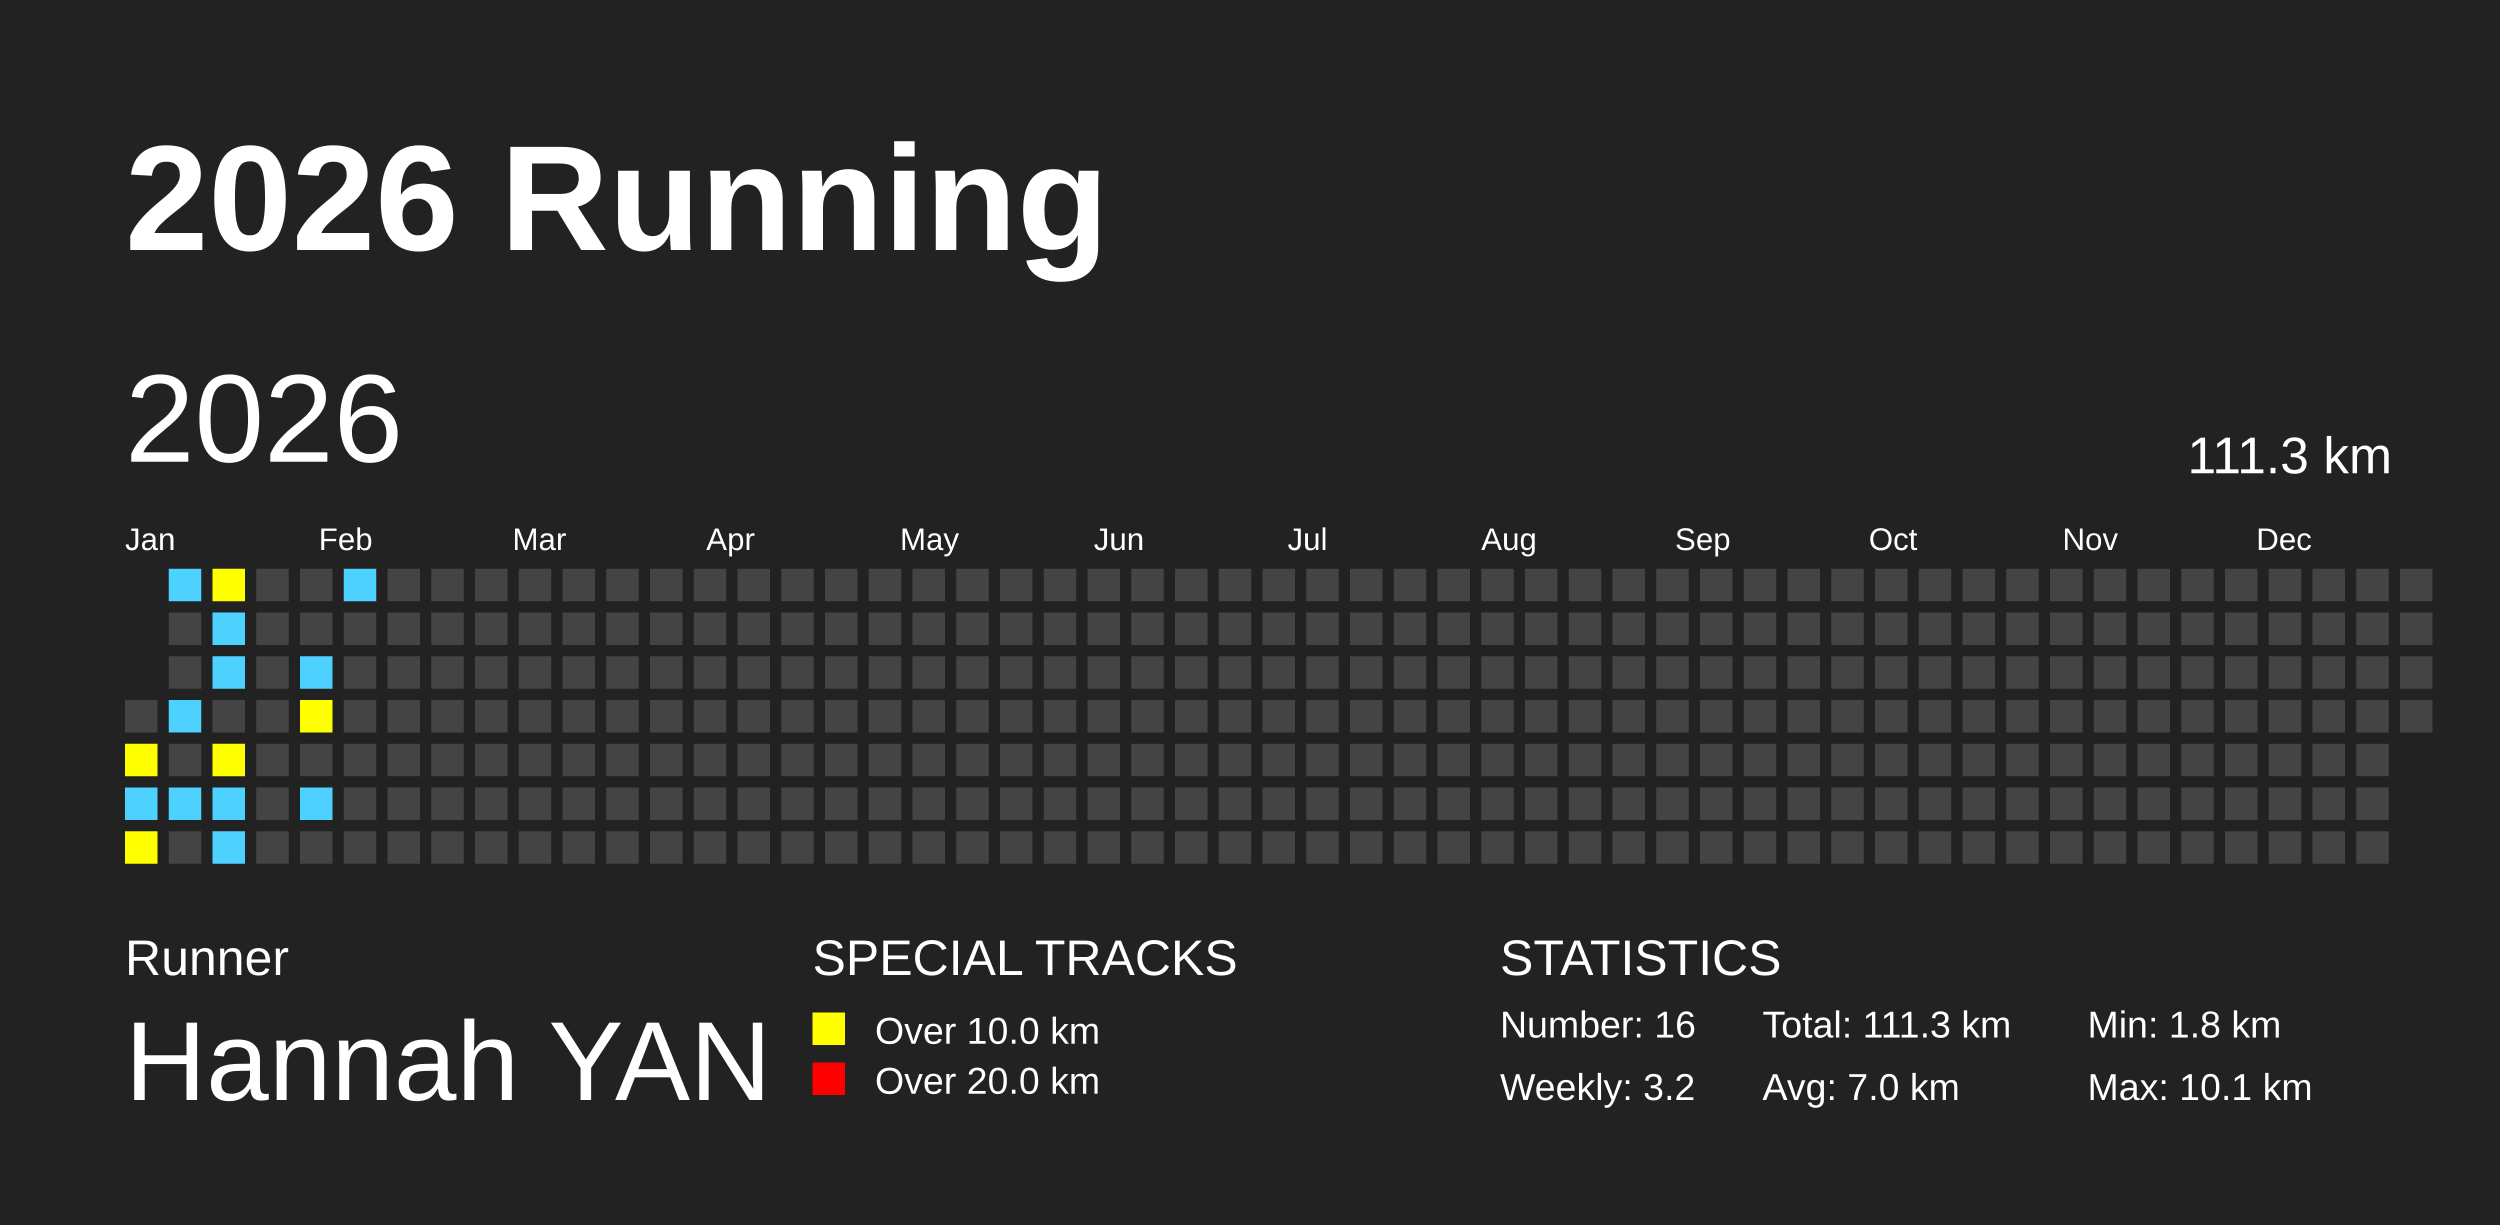
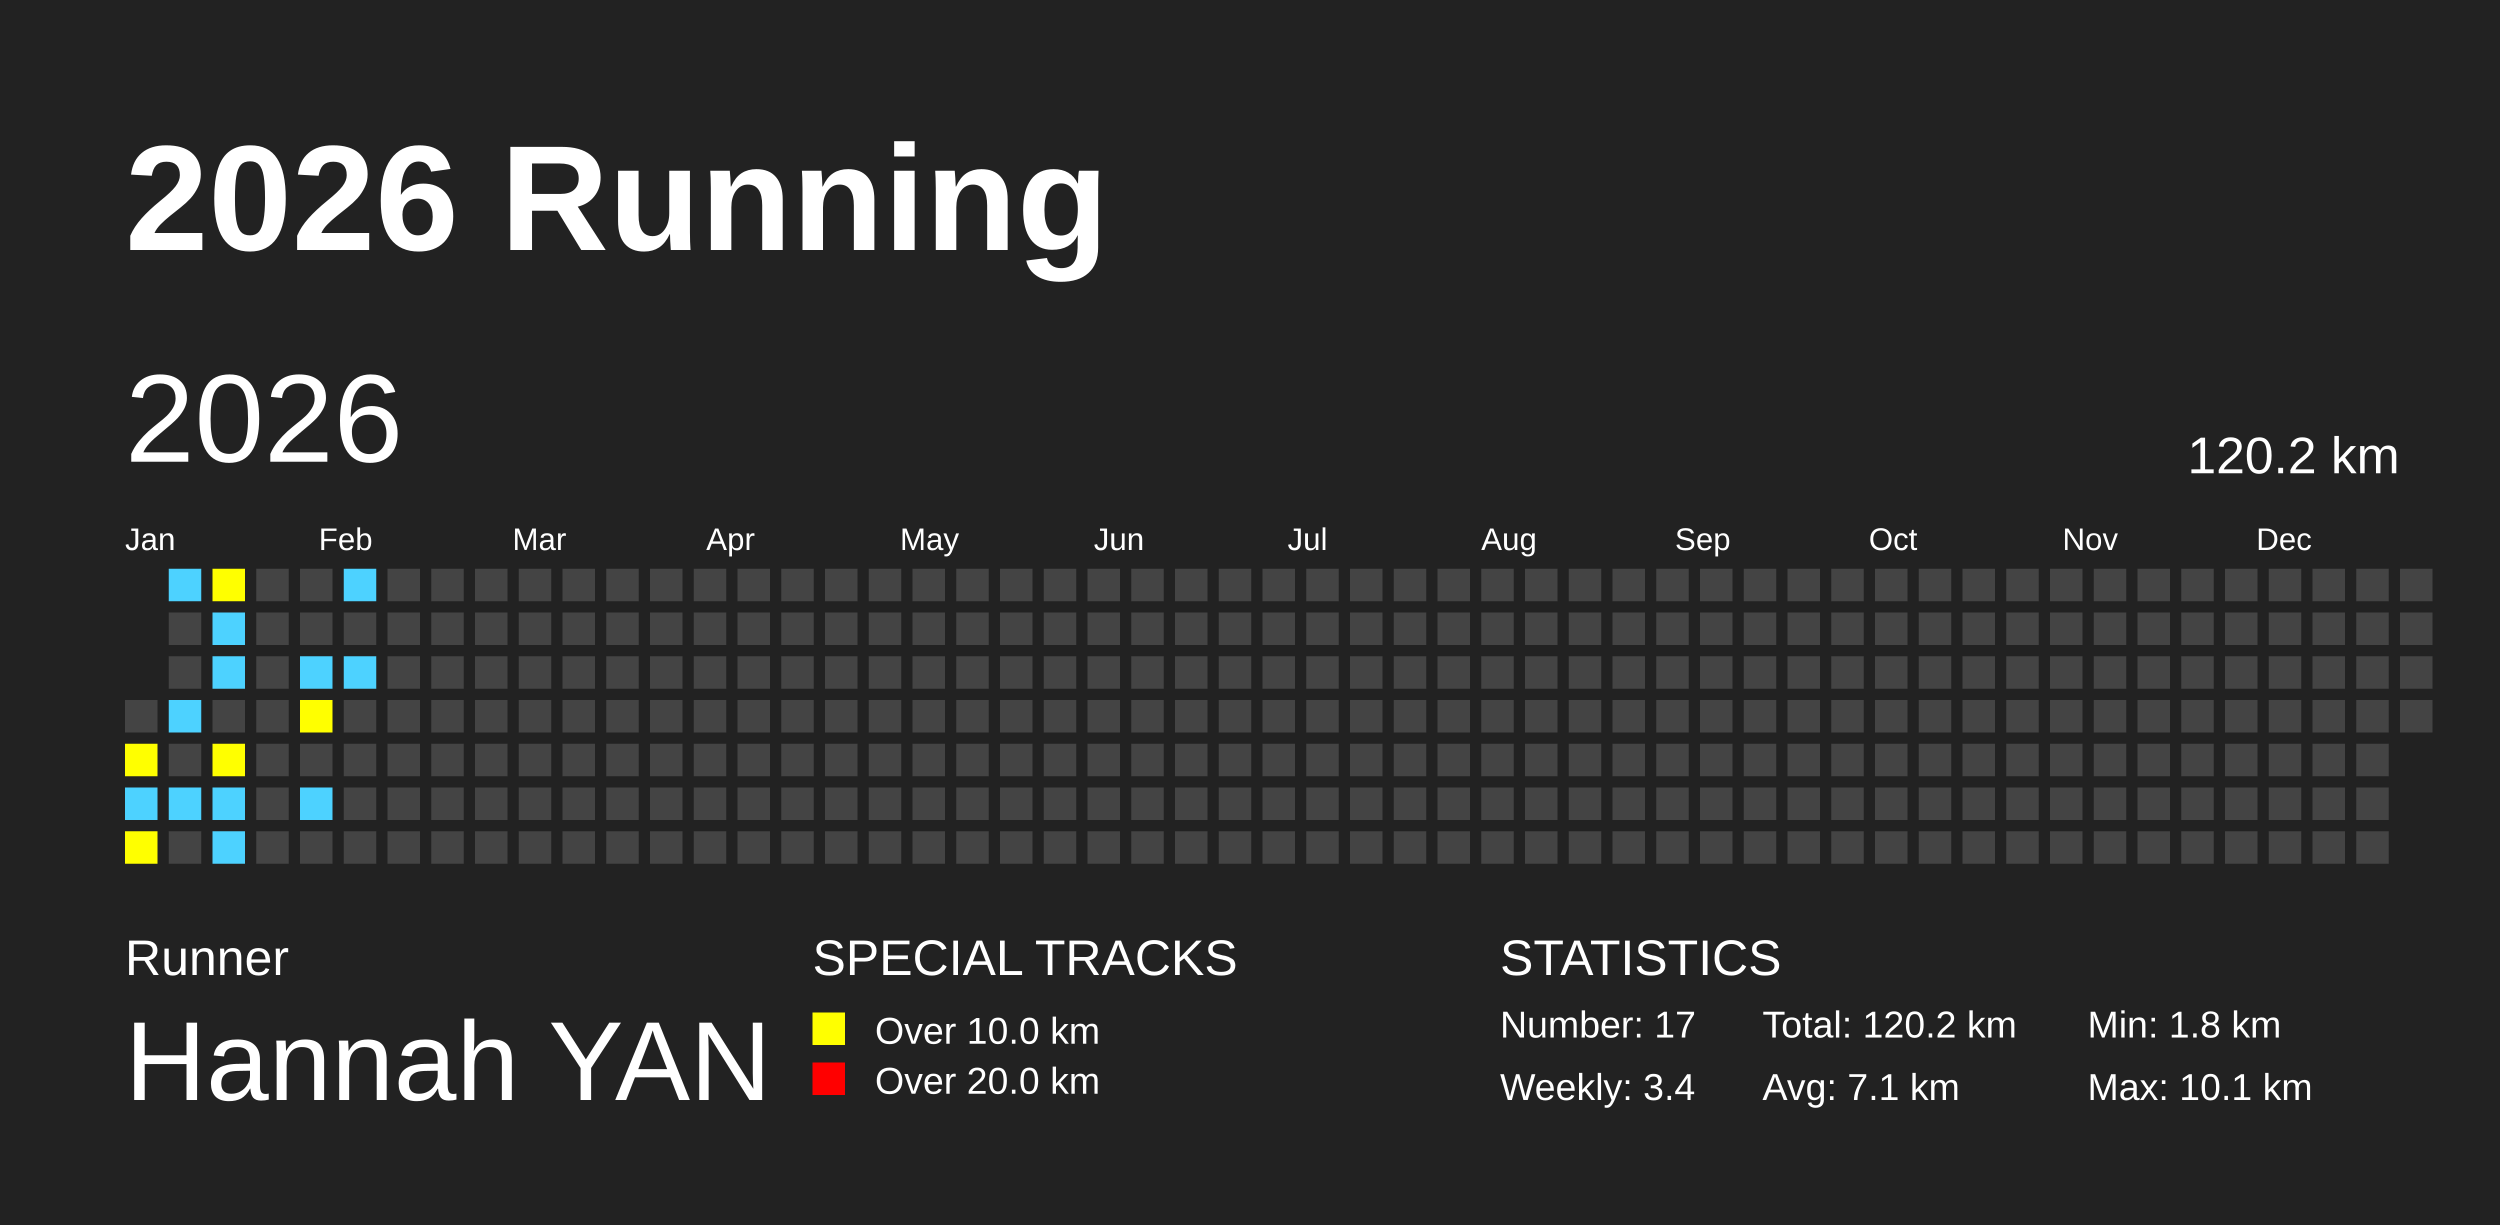
<svg xmlns="http://www.w3.org/2000/svg" baseProfile="full" height="98mm" version="1.1" viewBox="0,0,200,98" width="200mm">
  <defs />
  <rect fill="#222222" height="98" width="200" x="0" y="0" />
  <text fill="#FFFFFF" style="font-size:12px; font-family:Arial; font-weight:bold;" x="10" y="20">2026 Running</text>
  <text fill="#FFFFFF" style="font-size:4px; font-family:Arial" x="10" y="78">Runner</text>
  <text fill="#FFFFFF" style="font-size:9px; font-family:Arial" x="10" y="88">Hannah YAN</text>
  <text fill="#FFFFFF" style="font-size:4px; font-family:Arial" x="65" y="78">SPECIAL TRACKS</text>
  <rect fill="yellow" height="2.6" width="2.6" x="65" y="81" />
  <text fill="#FFFFFF" style="font-size:3px; font-family:Arial" x="70" y="83.5">Over 10.0 km</text>
  <rect fill="red" height="2.6" width="2.6" x="65" y="85" />
  <text fill="#FFFFFF" style="font-size:3px; font-family:Arial" x="70" y="87.5">Over 20.0 km</text>
  <text fill="#FFFFFF" style="font-size:4px; font-family:Arial" x="120" y="78">STATISTICS</text>
-   <text fill="#FFFFFF" style="font-size:3px; font-family:Arial" x="120" y="83">Number: 16</text>
-   <text fill="#FFFFFF" style="font-size:3px; font-family:Arial" x="120" y="88">Weekly: 3.2</text>
-   <text fill="#FFFFFF" style="font-size:3px; font-family:Arial" x="141" y="83">Total: 111.3 km</text>
-   <text fill="#FFFFFF" style="font-size:3px; font-family:Arial" x="141" y="88">Avg: 7.0 km</text>
+   <text fill="#FFFFFF" style="font-size:3px; font-family:Arial" x="120" y="83">Number: 17</text>
+   <text fill="#FFFFFF" style="font-size:3px; font-family:Arial" x="120" y="88">Weekly: 3.4</text>
+   <text fill="#FFFFFF" style="font-size:3px; font-family:Arial" x="141" y="83">Total: 120.2 km</text>
+   <text fill="#FFFFFF" style="font-size:3px; font-family:Arial" x="141" y="88">Avg: 7.1 km</text>
  <text fill="#FFFFFF" style="font-size:3px; font-family:Arial" x="167" y="83">Min: 1.8 km</text>
  <text fill="#FFFFFF" style="font-size:3px; font-family:Arial" x="167" y="88">Max: 10.1 km</text>
  <text dominant-baseline="hanging" fill="#FFFFFF" style="font-size:10.0px; font-family:Arial;" x="10" y="30">2026</text>
-   <text dominant-baseline="hanging" fill="#FFFFFF" style="font-size:4.125px; font-family:Arial;" x="175" y="35">111.3 km</text>
+   <text dominant-baseline="hanging" fill="#FFFFFF" style="font-size:4.125px; font-family:Arial;" x="175" y="35">120.2 km</text>
  <text fill="#FFFFFF" style="font-size:2.5px; font-family:Arial" x="10.0" y="44">Jan</text>
  <text fill="#FFFFFF" style="font-size:2.5px; font-family:Arial" x="25.5" y="44">Feb</text>
  <text fill="#FFFFFF" style="font-size:2.5px; font-family:Arial" x="41.0" y="44">Mar</text>
  <text fill="#FFFFFF" style="font-size:2.5px; font-family:Arial" x="56.5" y="44">Apr</text>
  <text fill="#FFFFFF" style="font-size:2.5px; font-family:Arial" x="72.0" y="44">May</text>
  <text fill="#FFFFFF" style="font-size:2.5px; font-family:Arial" x="87.5" y="44">Jun</text>
  <text fill="#FFFFFF" style="font-size:2.5px; font-family:Arial" x="103.0" y="44">Jul</text>
  <text fill="#FFFFFF" style="font-size:2.5px; font-family:Arial" x="118.5" y="44">Aug</text>
  <text fill="#FFFFFF" style="font-size:2.5px; font-family:Arial" x="134.0" y="44">Sep</text>
  <text fill="#FFFFFF" style="font-size:2.5px; font-family:Arial" x="149.5" y="44">Oct</text>
  <text fill="#FFFFFF" style="font-size:2.5px; font-family:Arial" x="165.0" y="44">Nov</text>
  <text fill="#FFFFFF" style="font-size:2.5px; font-family:Arial" x="180.5" y="44">Dec</text>
  <rect fill="#444444" height="2.6" width="2.6" x="10.0" y="56.0" />
  <rect fill="yellow" height="2.6" width="2.6" x="10.0" y="59.5" />
  <rect fill="#4DD2FF" height="2.6" width="2.6" x="10.0" y="63.0" />
  <rect fill="yellow" height="2.6" width="2.6" x="10.0" y="66.5" />
  <rect fill="#4DD2FF" height="2.6" width="2.6" x="13.5" y="45.5" />
  <rect fill="#444444" height="2.6" width="2.6" x="13.5" y="49.0" />
  <rect fill="#444444" height="2.6" width="2.6" x="13.5" y="52.5" />
  <rect fill="#4DD2FF" height="2.6" width="2.6" x="13.5" y="56.0" />
  <rect fill="#444444" height="2.6" width="2.6" x="13.5" y="59.5" />
  <rect fill="#4DD2FF" height="2.6" width="2.6" x="13.5" y="63.0" />
  <rect fill="#444444" height="2.6" width="2.6" x="13.5" y="66.5" />
  <rect fill="yellow" height="2.6" width="2.6" x="17.0" y="45.5" />
  <rect fill="#4DD2FF" height="2.6" width="2.6" x="17.0" y="49.0" />
  <rect fill="#4DD2FF" height="2.6" width="2.6" x="17.0" y="52.5" />
  <rect fill="#444444" height="2.6" width="2.6" x="17.0" y="56.0" />
  <rect fill="yellow" height="2.6" width="2.6" x="17.0" y="59.5" />
  <rect fill="#4DD2FF" height="2.6" width="2.6" x="17.0" y="63.0" />
  <rect fill="#4DD2FF" height="2.6" width="2.6" x="17.0" y="66.5" />
  <rect fill="#444444" height="2.6" width="2.6" x="20.5" y="45.5" />
  <rect fill="#444444" height="2.6" width="2.6" x="20.5" y="49.0" />
  <rect fill="#444444" height="2.6" width="2.6" x="20.5" y="52.5" />
  <rect fill="#444444" height="2.6" width="2.6" x="20.5" y="56.0" />
  <rect fill="#444444" height="2.6" width="2.6" x="20.5" y="59.5" />
  <rect fill="#444444" height="2.6" width="2.6" x="20.5" y="63.0" />
  <rect fill="#444444" height="2.6" width="2.6" x="20.5" y="66.5" />
  <rect fill="#444444" height="2.6" width="2.6" x="24.0" y="45.5" />
  <rect fill="#444444" height="2.6" width="2.6" x="24.0" y="49.0" />
  <rect fill="#4DD2FF" height="2.6" width="2.6" x="24.0" y="52.5" />
  <rect fill="yellow" height="2.6" width="2.6" x="24.0" y="56.0" />
  <rect fill="#444444" height="2.6" width="2.6" x="24.0" y="59.5" />
  <rect fill="#4DD2FF" height="2.6" width="2.6" x="24.0" y="63.0" />
  <rect fill="#444444" height="2.6" width="2.6" x="24.0" y="66.5" />
  <rect fill="#4DD2FF" height="2.6" width="2.6" x="27.5" y="45.5" />
  <rect fill="#444444" height="2.6" width="2.6" x="27.5" y="49.0" />
-   <rect fill="#444444" height="2.6" width="2.6" x="27.5" y="52.5" />
+   <rect fill="#4DD2FF" height="2.6" width="2.6" x="27.5" y="52.5" />
  <rect fill="#444444" height="2.6" width="2.6" x="27.5" y="56.0" />
  <rect fill="#444444" height="2.6" width="2.6" x="27.5" y="59.5" />
  <rect fill="#444444" height="2.6" width="2.6" x="27.5" y="63.0" />
  <rect fill="#444444" height="2.6" width="2.6" x="27.5" y="66.5" />
  <rect fill="#444444" height="2.6" width="2.6" x="31.0" y="45.5" />
  <rect fill="#444444" height="2.6" width="2.6" x="31.0" y="49.0" />
  <rect fill="#444444" height="2.6" width="2.6" x="31.0" y="52.5" />
  <rect fill="#444444" height="2.6" width="2.6" x="31.0" y="56.0" />
  <rect fill="#444444" height="2.6" width="2.6" x="31.0" y="59.5" />
  <rect fill="#444444" height="2.6" width="2.6" x="31.0" y="63.0" />
  <rect fill="#444444" height="2.6" width="2.6" x="31.0" y="66.5" />
  <rect fill="#444444" height="2.6" width="2.6" x="34.5" y="45.5" />
  <rect fill="#444444" height="2.6" width="2.6" x="34.5" y="49.0" />
  <rect fill="#444444" height="2.6" width="2.6" x="34.5" y="52.5" />
  <rect fill="#444444" height="2.6" width="2.6" x="34.5" y="56.0" />
  <rect fill="#444444" height="2.6" width="2.6" x="34.5" y="59.5" />
  <rect fill="#444444" height="2.6" width="2.6" x="34.5" y="63.0" />
  <rect fill="#444444" height="2.6" width="2.6" x="34.5" y="66.5" />
  <rect fill="#444444" height="2.6" width="2.6" x="38.0" y="45.5" />
  <rect fill="#444444" height="2.6" width="2.6" x="38.0" y="49.0" />
  <rect fill="#444444" height="2.6" width="2.6" x="38.0" y="52.5" />
  <rect fill="#444444" height="2.6" width="2.6" x="38.0" y="56.0" />
  <rect fill="#444444" height="2.6" width="2.6" x="38.0" y="59.5" />
  <rect fill="#444444" height="2.6" width="2.6" x="38.0" y="63.0" />
  <rect fill="#444444" height="2.6" width="2.6" x="38.0" y="66.5" />
  <rect fill="#444444" height="2.6" width="2.6" x="41.5" y="45.5" />
  <rect fill="#444444" height="2.6" width="2.6" x="41.5" y="49.0" />
  <rect fill="#444444" height="2.6" width="2.6" x="41.5" y="52.5" />
  <rect fill="#444444" height="2.6" width="2.6" x="41.5" y="56.0" />
  <rect fill="#444444" height="2.6" width="2.6" x="41.5" y="59.5" />
  <rect fill="#444444" height="2.6" width="2.6" x="41.5" y="63.0" />
  <rect fill="#444444" height="2.6" width="2.6" x="41.5" y="66.5" />
  <rect fill="#444444" height="2.6" width="2.6" x="45.0" y="45.5" />
  <rect fill="#444444" height="2.6" width="2.6" x="45.0" y="49.0" />
  <rect fill="#444444" height="2.6" width="2.6" x="45.0" y="52.5" />
  <rect fill="#444444" height="2.6" width="2.6" x="45.0" y="56.0" />
  <rect fill="#444444" height="2.6" width="2.6" x="45.0" y="59.5" />
  <rect fill="#444444" height="2.6" width="2.6" x="45.0" y="63.0" />
  <rect fill="#444444" height="2.6" width="2.6" x="45.0" y="66.5" />
  <rect fill="#444444" height="2.6" width="2.6" x="48.5" y="45.5" />
  <rect fill="#444444" height="2.6" width="2.6" x="48.5" y="49.0" />
  <rect fill="#444444" height="2.6" width="2.6" x="48.5" y="52.5" />
  <rect fill="#444444" height="2.6" width="2.6" x="48.5" y="56.0" />
  <rect fill="#444444" height="2.6" width="2.6" x="48.5" y="59.5" />
  <rect fill="#444444" height="2.6" width="2.6" x="48.5" y="63.0" />
  <rect fill="#444444" height="2.6" width="2.6" x="48.5" y="66.5" />
  <rect fill="#444444" height="2.6" width="2.6" x="52.0" y="45.5" />
  <rect fill="#444444" height="2.6" width="2.6" x="52.0" y="49.0" />
  <rect fill="#444444" height="2.6" width="2.6" x="52.0" y="52.5" />
  <rect fill="#444444" height="2.6" width="2.6" x="52.0" y="56.0" />
  <rect fill="#444444" height="2.6" width="2.6" x="52.0" y="59.5" />
  <rect fill="#444444" height="2.6" width="2.6" x="52.0" y="63.0" />
  <rect fill="#444444" height="2.6" width="2.6" x="52.0" y="66.5" />
  <rect fill="#444444" height="2.6" width="2.6" x="55.5" y="45.5" />
  <rect fill="#444444" height="2.6" width="2.6" x="55.5" y="49.0" />
  <rect fill="#444444" height="2.6" width="2.6" x="55.5" y="52.5" />
  <rect fill="#444444" height="2.6" width="2.6" x="55.5" y="56.0" />
  <rect fill="#444444" height="2.6" width="2.6" x="55.5" y="59.5" />
  <rect fill="#444444" height="2.6" width="2.6" x="55.5" y="63.0" />
  <rect fill="#444444" height="2.6" width="2.6" x="55.5" y="66.5" />
  <rect fill="#444444" height="2.6" width="2.6" x="59.0" y="45.5" />
  <rect fill="#444444" height="2.6" width="2.6" x="59.0" y="49.0" />
  <rect fill="#444444" height="2.6" width="2.6" x="59.0" y="52.5" />
  <rect fill="#444444" height="2.6" width="2.6" x="59.0" y="56.0" />
  <rect fill="#444444" height="2.6" width="2.6" x="59.0" y="59.5" />
  <rect fill="#444444" height="2.6" width="2.6" x="59.0" y="63.0" />
  <rect fill="#444444" height="2.6" width="2.6" x="59.0" y="66.5" />
  <rect fill="#444444" height="2.6" width="2.6" x="62.5" y="45.5" />
  <rect fill="#444444" height="2.6" width="2.6" x="62.5" y="49.0" />
  <rect fill="#444444" height="2.6" width="2.6" x="62.5" y="52.5" />
  <rect fill="#444444" height="2.6" width="2.6" x="62.5" y="56.0" />
  <rect fill="#444444" height="2.6" width="2.6" x="62.5" y="59.5" />
  <rect fill="#444444" height="2.6" width="2.6" x="62.5" y="63.0" />
  <rect fill="#444444" height="2.6" width="2.6" x="62.5" y="66.5" />
  <rect fill="#444444" height="2.6" width="2.6" x="66.0" y="45.5" />
  <rect fill="#444444" height="2.6" width="2.6" x="66.0" y="49.0" />
  <rect fill="#444444" height="2.6" width="2.6" x="66.0" y="52.5" />
  <rect fill="#444444" height="2.6" width="2.6" x="66.0" y="56.0" />
  <rect fill="#444444" height="2.6" width="2.6" x="66.0" y="59.5" />
  <rect fill="#444444" height="2.6" width="2.6" x="66.0" y="63.0" />
  <rect fill="#444444" height="2.6" width="2.6" x="66.0" y="66.5" />
  <rect fill="#444444" height="2.6" width="2.6" x="69.5" y="45.5" />
  <rect fill="#444444" height="2.6" width="2.6" x="69.5" y="49.0" />
  <rect fill="#444444" height="2.6" width="2.6" x="69.5" y="52.5" />
  <rect fill="#444444" height="2.6" width="2.6" x="69.5" y="56.0" />
  <rect fill="#444444" height="2.6" width="2.6" x="69.5" y="59.5" />
  <rect fill="#444444" height="2.6" width="2.6" x="69.5" y="63.0" />
  <rect fill="#444444" height="2.6" width="2.6" x="69.5" y="66.5" />
  <rect fill="#444444" height="2.6" width="2.6" x="73.0" y="45.5" />
  <rect fill="#444444" height="2.6" width="2.6" x="73.0" y="49.0" />
  <rect fill="#444444" height="2.6" width="2.6" x="73.0" y="52.5" />
  <rect fill="#444444" height="2.6" width="2.6" x="73.0" y="56.0" />
  <rect fill="#444444" height="2.6" width="2.6" x="73.0" y="59.5" />
  <rect fill="#444444" height="2.6" width="2.6" x="73.0" y="63.0" />
  <rect fill="#444444" height="2.6" width="2.6" x="73.0" y="66.5" />
  <rect fill="#444444" height="2.6" width="2.6" x="76.5" y="45.5" />
  <rect fill="#444444" height="2.6" width="2.6" x="76.5" y="49.0" />
  <rect fill="#444444" height="2.6" width="2.6" x="76.5" y="52.5" />
  <rect fill="#444444" height="2.6" width="2.6" x="76.5" y="56.0" />
  <rect fill="#444444" height="2.6" width="2.6" x="76.5" y="59.5" />
  <rect fill="#444444" height="2.6" width="2.6" x="76.5" y="63.0" />
  <rect fill="#444444" height="2.6" width="2.6" x="76.5" y="66.5" />
  <rect fill="#444444" height="2.6" width="2.6" x="80.0" y="45.5" />
  <rect fill="#444444" height="2.6" width="2.6" x="80.0" y="49.0" />
  <rect fill="#444444" height="2.6" width="2.6" x="80.0" y="52.5" />
  <rect fill="#444444" height="2.6" width="2.6" x="80.0" y="56.0" />
  <rect fill="#444444" height="2.6" width="2.6" x="80.0" y="59.5" />
  <rect fill="#444444" height="2.6" width="2.6" x="80.0" y="63.0" />
  <rect fill="#444444" height="2.6" width="2.6" x="80.0" y="66.5" />
  <rect fill="#444444" height="2.6" width="2.6" x="83.5" y="45.5" />
  <rect fill="#444444" height="2.6" width="2.6" x="83.5" y="49.0" />
  <rect fill="#444444" height="2.6" width="2.6" x="83.5" y="52.5" />
  <rect fill="#444444" height="2.6" width="2.6" x="83.5" y="56.0" />
  <rect fill="#444444" height="2.6" width="2.6" x="83.5" y="59.5" />
  <rect fill="#444444" height="2.6" width="2.6" x="83.5" y="63.0" />
  <rect fill="#444444" height="2.6" width="2.6" x="83.5" y="66.5" />
  <rect fill="#444444" height="2.6" width="2.6" x="87.0" y="45.5" />
  <rect fill="#444444" height="2.6" width="2.6" x="87.0" y="49.0" />
  <rect fill="#444444" height="2.6" width="2.6" x="87.0" y="52.5" />
  <rect fill="#444444" height="2.6" width="2.6" x="87.0" y="56.0" />
  <rect fill="#444444" height="2.6" width="2.6" x="87.0" y="59.5" />
  <rect fill="#444444" height="2.6" width="2.6" x="87.0" y="63.0" />
  <rect fill="#444444" height="2.6" width="2.6" x="87.0" y="66.5" />
  <rect fill="#444444" height="2.6" width="2.6" x="90.5" y="45.5" />
  <rect fill="#444444" height="2.6" width="2.6" x="90.5" y="49.0" />
  <rect fill="#444444" height="2.6" width="2.6" x="90.5" y="52.5" />
  <rect fill="#444444" height="2.6" width="2.6" x="90.5" y="56.0" />
  <rect fill="#444444" height="2.6" width="2.6" x="90.5" y="59.5" />
  <rect fill="#444444" height="2.6" width="2.6" x="90.5" y="63.0" />
  <rect fill="#444444" height="2.6" width="2.6" x="90.5" y="66.5" />
  <rect fill="#444444" height="2.6" width="2.6" x="94.0" y="45.5" />
  <rect fill="#444444" height="2.6" width="2.6" x="94.0" y="49.0" />
  <rect fill="#444444" height="2.6" width="2.6" x="94.0" y="52.5" />
  <rect fill="#444444" height="2.6" width="2.6" x="94.0" y="56.0" />
  <rect fill="#444444" height="2.6" width="2.6" x="94.0" y="59.5" />
  <rect fill="#444444" height="2.6" width="2.6" x="94.0" y="63.0" />
  <rect fill="#444444" height="2.6" width="2.6" x="94.0" y="66.5" />
  <rect fill="#444444" height="2.6" width="2.6" x="97.5" y="45.5" />
  <rect fill="#444444" height="2.6" width="2.6" x="97.5" y="49.0" />
  <rect fill="#444444" height="2.6" width="2.6" x="97.5" y="52.5" />
  <rect fill="#444444" height="2.6" width="2.6" x="97.5" y="56.0" />
  <rect fill="#444444" height="2.6" width="2.6" x="97.5" y="59.5" />
  <rect fill="#444444" height="2.6" width="2.6" x="97.5" y="63.0" />
  <rect fill="#444444" height="2.6" width="2.6" x="97.5" y="66.5" />
  <rect fill="#444444" height="2.6" width="2.6" x="101.0" y="45.5" />
  <rect fill="#444444" height="2.6" width="2.6" x="101.0" y="49.0" />
  <rect fill="#444444" height="2.6" width="2.6" x="101.0" y="52.5" />
  <rect fill="#444444" height="2.6" width="2.6" x="101.0" y="56.0" />
  <rect fill="#444444" height="2.6" width="2.6" x="101.0" y="59.5" />
  <rect fill="#444444" height="2.6" width="2.6" x="101.0" y="63.0" />
  <rect fill="#444444" height="2.6" width="2.6" x="101.0" y="66.5" />
  <rect fill="#444444" height="2.6" width="2.6" x="104.5" y="45.5" />
  <rect fill="#444444" height="2.6" width="2.6" x="104.5" y="49.0" />
  <rect fill="#444444" height="2.6" width="2.6" x="104.5" y="52.5" />
  <rect fill="#444444" height="2.6" width="2.6" x="104.5" y="56.0" />
  <rect fill="#444444" height="2.6" width="2.6" x="104.5" y="59.5" />
  <rect fill="#444444" height="2.6" width="2.6" x="104.5" y="63.0" />
  <rect fill="#444444" height="2.6" width="2.6" x="104.5" y="66.5" />
  <rect fill="#444444" height="2.6" width="2.6" x="108.0" y="45.5" />
  <rect fill="#444444" height="2.6" width="2.6" x="108.0" y="49.0" />
  <rect fill="#444444" height="2.6" width="2.6" x="108.0" y="52.5" />
  <rect fill="#444444" height="2.6" width="2.6" x="108.0" y="56.0" />
  <rect fill="#444444" height="2.6" width="2.6" x="108.0" y="59.5" />
  <rect fill="#444444" height="2.6" width="2.6" x="108.0" y="63.0" />
  <rect fill="#444444" height="2.6" width="2.6" x="108.0" y="66.5" />
  <rect fill="#444444" height="2.6" width="2.6" x="111.5" y="45.5" />
  <rect fill="#444444" height="2.6" width="2.6" x="111.5" y="49.0" />
  <rect fill="#444444" height="2.6" width="2.6" x="111.5" y="52.5" />
  <rect fill="#444444" height="2.6" width="2.6" x="111.5" y="56.0" />
  <rect fill="#444444" height="2.6" width="2.6" x="111.5" y="59.5" />
  <rect fill="#444444" height="2.6" width="2.6" x="111.5" y="63.0" />
  <rect fill="#444444" height="2.6" width="2.6" x="111.5" y="66.5" />
  <rect fill="#444444" height="2.6" width="2.6" x="115.0" y="45.5" />
  <rect fill="#444444" height="2.6" width="2.6" x="115.0" y="49.0" />
  <rect fill="#444444" height="2.6" width="2.6" x="115.0" y="52.5" />
  <rect fill="#444444" height="2.6" width="2.6" x="115.0" y="56.0" />
  <rect fill="#444444" height="2.6" width="2.6" x="115.0" y="59.5" />
  <rect fill="#444444" height="2.6" width="2.6" x="115.0" y="63.0" />
  <rect fill="#444444" height="2.6" width="2.6" x="115.0" y="66.5" />
  <rect fill="#444444" height="2.6" width="2.6" x="118.5" y="45.5" />
  <rect fill="#444444" height="2.6" width="2.6" x="118.5" y="49.0" />
  <rect fill="#444444" height="2.6" width="2.6" x="118.5" y="52.5" />
  <rect fill="#444444" height="2.6" width="2.6" x="118.5" y="56.0" />
  <rect fill="#444444" height="2.6" width="2.6" x="118.5" y="59.5" />
  <rect fill="#444444" height="2.6" width="2.6" x="118.5" y="63.0" />
  <rect fill="#444444" height="2.6" width="2.6" x="118.5" y="66.5" />
  <rect fill="#444444" height="2.6" width="2.6" x="122.0" y="45.5" />
  <rect fill="#444444" height="2.6" width="2.6" x="122.0" y="49.0" />
  <rect fill="#444444" height="2.6" width="2.6" x="122.0" y="52.5" />
  <rect fill="#444444" height="2.6" width="2.6" x="122.0" y="56.0" />
  <rect fill="#444444" height="2.6" width="2.6" x="122.0" y="59.5" />
  <rect fill="#444444" height="2.6" width="2.6" x="122.0" y="63.0" />
  <rect fill="#444444" height="2.6" width="2.6" x="122.0" y="66.5" />
  <rect fill="#444444" height="2.6" width="2.6" x="125.5" y="45.5" />
  <rect fill="#444444" height="2.6" width="2.6" x="125.5" y="49.0" />
  <rect fill="#444444" height="2.6" width="2.6" x="125.5" y="52.5" />
  <rect fill="#444444" height="2.6" width="2.6" x="125.5" y="56.0" />
  <rect fill="#444444" height="2.6" width="2.6" x="125.5" y="59.5" />
  <rect fill="#444444" height="2.6" width="2.6" x="125.5" y="63.0" />
  <rect fill="#444444" height="2.6" width="2.6" x="125.5" y="66.5" />
  <rect fill="#444444" height="2.6" width="2.6" x="129.0" y="45.5" />
  <rect fill="#444444" height="2.6" width="2.6" x="129.0" y="49.0" />
  <rect fill="#444444" height="2.6" width="2.6" x="129.0" y="52.5" />
  <rect fill="#444444" height="2.6" width="2.6" x="129.0" y="56.0" />
  <rect fill="#444444" height="2.6" width="2.6" x="129.0" y="59.5" />
  <rect fill="#444444" height="2.6" width="2.6" x="129.0" y="63.0" />
  <rect fill="#444444" height="2.6" width="2.6" x="129.0" y="66.5" />
  <rect fill="#444444" height="2.6" width="2.6" x="132.5" y="45.5" />
  <rect fill="#444444" height="2.6" width="2.6" x="132.5" y="49.0" />
  <rect fill="#444444" height="2.6" width="2.6" x="132.5" y="52.5" />
  <rect fill="#444444" height="2.6" width="2.6" x="132.5" y="56.0" />
  <rect fill="#444444" height="2.6" width="2.6" x="132.5" y="59.5" />
  <rect fill="#444444" height="2.6" width="2.6" x="132.5" y="63.0" />
  <rect fill="#444444" height="2.6" width="2.6" x="132.5" y="66.5" />
  <rect fill="#444444" height="2.6" width="2.6" x="136.0" y="45.5" />
  <rect fill="#444444" height="2.6" width="2.6" x="136.0" y="49.0" />
  <rect fill="#444444" height="2.6" width="2.6" x="136.0" y="52.5" />
  <rect fill="#444444" height="2.6" width="2.6" x="136.0" y="56.0" />
  <rect fill="#444444" height="2.6" width="2.6" x="136.0" y="59.5" />
  <rect fill="#444444" height="2.6" width="2.6" x="136.0" y="63.0" />
  <rect fill="#444444" height="2.6" width="2.6" x="136.0" y="66.5" />
  <rect fill="#444444" height="2.6" width="2.6" x="139.5" y="45.5" />
  <rect fill="#444444" height="2.6" width="2.6" x="139.5" y="49.0" />
  <rect fill="#444444" height="2.6" width="2.6" x="139.5" y="52.5" />
  <rect fill="#444444" height="2.6" width="2.6" x="139.5" y="56.0" />
  <rect fill="#444444" height="2.6" width="2.6" x="139.5" y="59.5" />
  <rect fill="#444444" height="2.6" width="2.6" x="139.5" y="63.0" />
  <rect fill="#444444" height="2.6" width="2.6" x="139.5" y="66.5" />
  <rect fill="#444444" height="2.6" width="2.6" x="143.0" y="45.5" />
  <rect fill="#444444" height="2.6" width="2.6" x="143.0" y="49.0" />
  <rect fill="#444444" height="2.6" width="2.6" x="143.0" y="52.5" />
  <rect fill="#444444" height="2.6" width="2.6" x="143.0" y="56.0" />
  <rect fill="#444444" height="2.6" width="2.6" x="143.0" y="59.5" />
  <rect fill="#444444" height="2.6" width="2.6" x="143.0" y="63.0" />
  <rect fill="#444444" height="2.6" width="2.6" x="143.0" y="66.5" />
  <rect fill="#444444" height="2.6" width="2.6" x="146.5" y="45.5" />
  <rect fill="#444444" height="2.6" width="2.6" x="146.5" y="49.0" />
  <rect fill="#444444" height="2.6" width="2.6" x="146.5" y="52.5" />
  <rect fill="#444444" height="2.6" width="2.6" x="146.5" y="56.0" />
  <rect fill="#444444" height="2.6" width="2.6" x="146.5" y="59.5" />
  <rect fill="#444444" height="2.6" width="2.6" x="146.5" y="63.0" />
  <rect fill="#444444" height="2.6" width="2.6" x="146.5" y="66.5" />
  <rect fill="#444444" height="2.6" width="2.6" x="150.0" y="45.5" />
  <rect fill="#444444" height="2.6" width="2.6" x="150.0" y="49.0" />
  <rect fill="#444444" height="2.6" width="2.6" x="150.0" y="52.5" />
  <rect fill="#444444" height="2.6" width="2.6" x="150.0" y="56.0" />
  <rect fill="#444444" height="2.6" width="2.6" x="150.0" y="59.5" />
  <rect fill="#444444" height="2.6" width="2.6" x="150.0" y="63.0" />
  <rect fill="#444444" height="2.6" width="2.6" x="150.0" y="66.5" />
  <rect fill="#444444" height="2.6" width="2.6" x="153.5" y="45.5" />
  <rect fill="#444444" height="2.6" width="2.6" x="153.5" y="49.0" />
  <rect fill="#444444" height="2.6" width="2.6" x="153.5" y="52.5" />
  <rect fill="#444444" height="2.6" width="2.6" x="153.5" y="56.0" />
  <rect fill="#444444" height="2.6" width="2.6" x="153.5" y="59.5" />
  <rect fill="#444444" height="2.6" width="2.6" x="153.5" y="63.0" />
  <rect fill="#444444" height="2.6" width="2.6" x="153.5" y="66.5" />
  <rect fill="#444444" height="2.6" width="2.6" x="157.0" y="45.5" />
  <rect fill="#444444" height="2.6" width="2.6" x="157.0" y="49.0" />
  <rect fill="#444444" height="2.6" width="2.6" x="157.0" y="52.5" />
  <rect fill="#444444" height="2.6" width="2.6" x="157.0" y="56.0" />
  <rect fill="#444444" height="2.6" width="2.6" x="157.0" y="59.5" />
  <rect fill="#444444" height="2.6" width="2.6" x="157.0" y="63.0" />
  <rect fill="#444444" height="2.6" width="2.6" x="157.0" y="66.5" />
  <rect fill="#444444" height="2.6" width="2.6" x="160.5" y="45.5" />
  <rect fill="#444444" height="2.6" width="2.6" x="160.5" y="49.0" />
  <rect fill="#444444" height="2.6" width="2.6" x="160.5" y="52.5" />
  <rect fill="#444444" height="2.6" width="2.6" x="160.5" y="56.0" />
  <rect fill="#444444" height="2.6" width="2.6" x="160.5" y="59.5" />
  <rect fill="#444444" height="2.6" width="2.6" x="160.5" y="63.0" />
  <rect fill="#444444" height="2.6" width="2.6" x="160.5" y="66.5" />
  <rect fill="#444444" height="2.6" width="2.6" x="164.0" y="45.5" />
  <rect fill="#444444" height="2.6" width="2.6" x="164.0" y="49.0" />
  <rect fill="#444444" height="2.6" width="2.6" x="164.0" y="52.5" />
  <rect fill="#444444" height="2.6" width="2.6" x="164.0" y="56.0" />
  <rect fill="#444444" height="2.6" width="2.6" x="164.0" y="59.5" />
  <rect fill="#444444" height="2.6" width="2.6" x="164.0" y="63.0" />
  <rect fill="#444444" height="2.6" width="2.6" x="164.0" y="66.5" />
  <rect fill="#444444" height="2.6" width="2.6" x="167.5" y="45.5" />
  <rect fill="#444444" height="2.6" width="2.6" x="167.5" y="49.0" />
  <rect fill="#444444" height="2.6" width="2.6" x="167.5" y="52.5" />
  <rect fill="#444444" height="2.6" width="2.6" x="167.5" y="56.0" />
  <rect fill="#444444" height="2.6" width="2.6" x="167.5" y="59.5" />
  <rect fill="#444444" height="2.6" width="2.6" x="167.5" y="63.0" />
  <rect fill="#444444" height="2.6" width="2.6" x="167.5" y="66.5" />
  <rect fill="#444444" height="2.6" width="2.6" x="171.0" y="45.5" />
  <rect fill="#444444" height="2.6" width="2.6" x="171.0" y="49.0" />
  <rect fill="#444444" height="2.6" width="2.6" x="171.0" y="52.5" />
  <rect fill="#444444" height="2.6" width="2.6" x="171.0" y="56.0" />
  <rect fill="#444444" height="2.6" width="2.6" x="171.0" y="59.5" />
  <rect fill="#444444" height="2.6" width="2.6" x="171.0" y="63.0" />
  <rect fill="#444444" height="2.6" width="2.6" x="171.0" y="66.5" />
  <rect fill="#444444" height="2.6" width="2.6" x="174.5" y="45.5" />
  <rect fill="#444444" height="2.6" width="2.6" x="174.5" y="49.0" />
  <rect fill="#444444" height="2.6" width="2.6" x="174.5" y="52.5" />
  <rect fill="#444444" height="2.6" width="2.6" x="174.5" y="56.0" />
  <rect fill="#444444" height="2.6" width="2.6" x="174.5" y="59.5" />
  <rect fill="#444444" height="2.6" width="2.6" x="174.5" y="63.0" />
  <rect fill="#444444" height="2.6" width="2.6" x="174.5" y="66.5" />
  <rect fill="#444444" height="2.6" width="2.6" x="178.0" y="45.5" />
  <rect fill="#444444" height="2.6" width="2.6" x="178.0" y="49.0" />
  <rect fill="#444444" height="2.6" width="2.6" x="178.0" y="52.5" />
  <rect fill="#444444" height="2.6" width="2.6" x="178.0" y="56.0" />
  <rect fill="#444444" height="2.6" width="2.6" x="178.0" y="59.5" />
  <rect fill="#444444" height="2.6" width="2.6" x="178.0" y="63.0" />
  <rect fill="#444444" height="2.6" width="2.6" x="178.0" y="66.5" />
  <rect fill="#444444" height="2.6" width="2.6" x="181.5" y="45.5" />
  <rect fill="#444444" height="2.6" width="2.6" x="181.5" y="49.0" />
  <rect fill="#444444" height="2.6" width="2.6" x="181.5" y="52.5" />
  <rect fill="#444444" height="2.6" width="2.6" x="181.5" y="56.0" />
  <rect fill="#444444" height="2.6" width="2.6" x="181.5" y="59.5" />
  <rect fill="#444444" height="2.6" width="2.6" x="181.5" y="63.0" />
  <rect fill="#444444" height="2.6" width="2.6" x="181.5" y="66.5" />
  <rect fill="#444444" height="2.6" width="2.6" x="185.0" y="45.5" />
  <rect fill="#444444" height="2.6" width="2.6" x="185.0" y="49.0" />
  <rect fill="#444444" height="2.6" width="2.6" x="185.0" y="52.5" />
  <rect fill="#444444" height="2.6" width="2.6" x="185.0" y="56.0" />
  <rect fill="#444444" height="2.6" width="2.6" x="185.0" y="59.5" />
  <rect fill="#444444" height="2.6" width="2.6" x="185.0" y="63.0" />
  <rect fill="#444444" height="2.6" width="2.6" x="185.0" y="66.5" />
  <rect fill="#444444" height="2.6" width="2.6" x="188.5" y="45.5" />
  <rect fill="#444444" height="2.6" width="2.6" x="188.5" y="49.0" />
  <rect fill="#444444" height="2.6" width="2.6" x="188.5" y="52.5" />
  <rect fill="#444444" height="2.6" width="2.6" x="188.5" y="56.0" />
  <rect fill="#444444" height="2.6" width="2.6" x="188.5" y="59.5" />
  <rect fill="#444444" height="2.6" width="2.6" x="188.5" y="63.0" />
  <rect fill="#444444" height="2.6" width="2.6" x="188.5" y="66.5" />
  <rect fill="#444444" height="2.6" width="2.6" x="192.0" y="45.5" />
  <rect fill="#444444" height="2.6" width="2.6" x="192.0" y="49.0" />
  <rect fill="#444444" height="2.6" width="2.6" x="192.0" y="52.5" />
  <rect fill="#444444" height="2.6" width="2.6" x="192.0" y="56.0" />
</svg>
